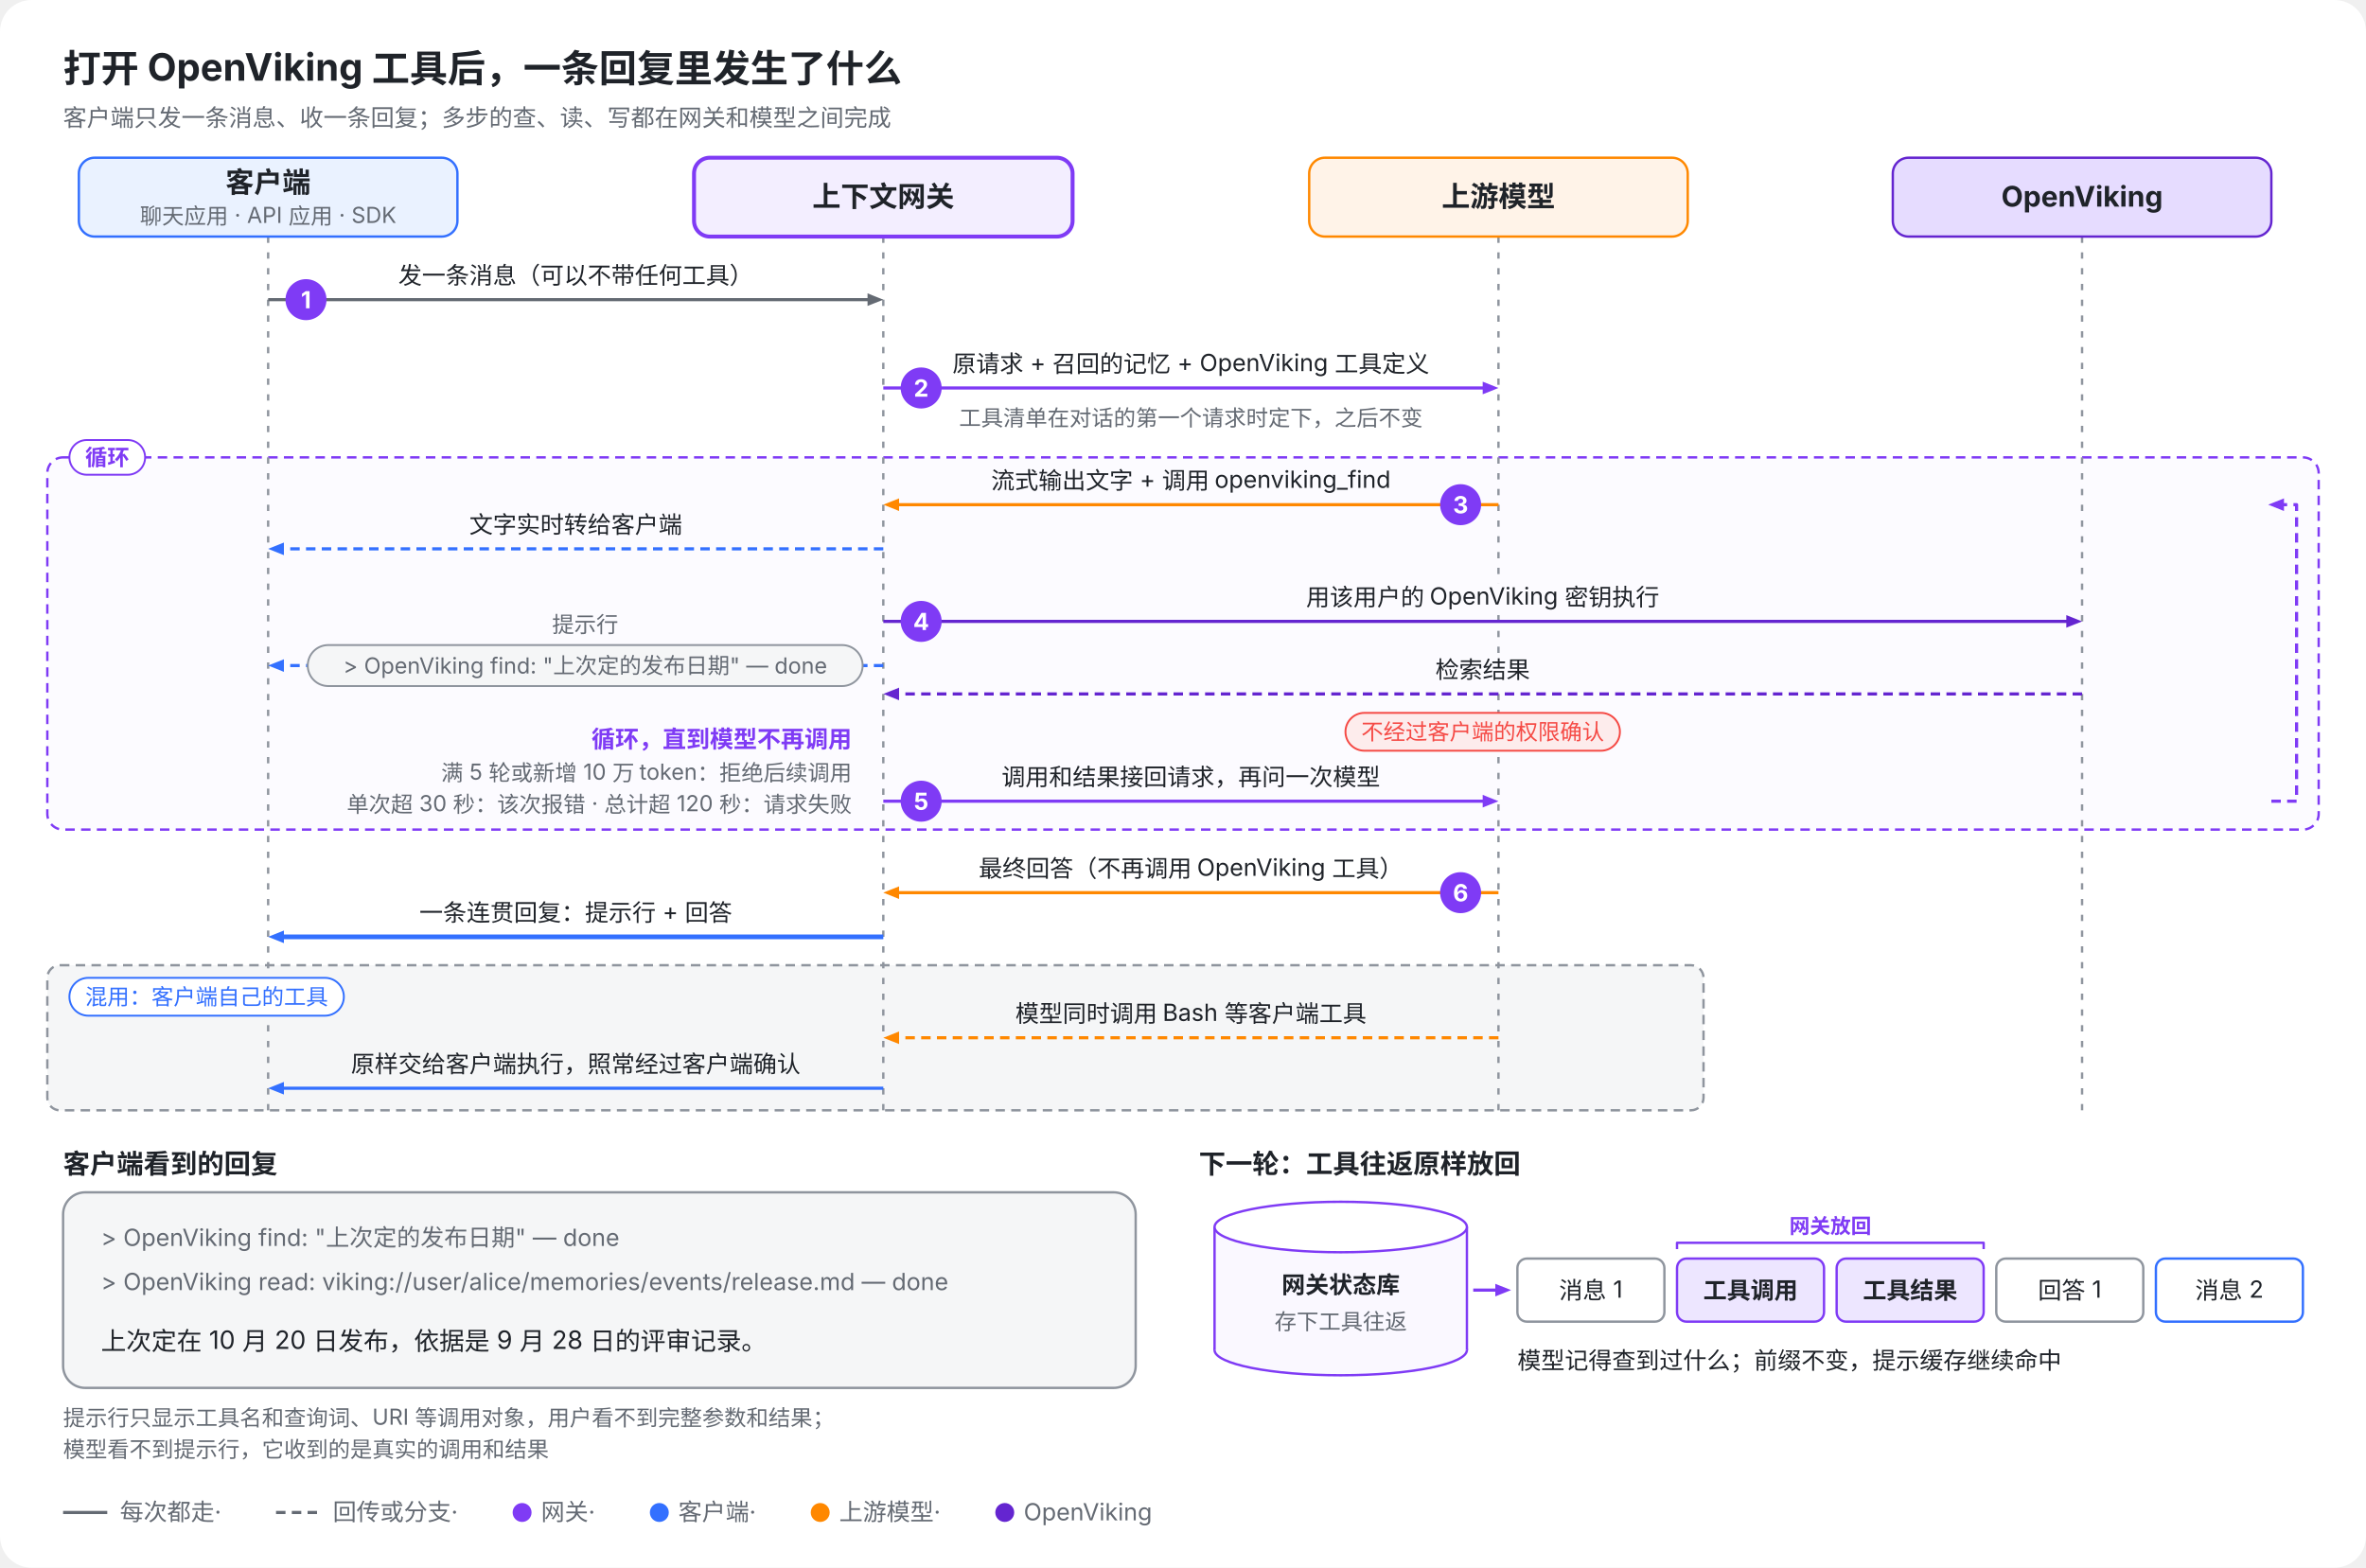
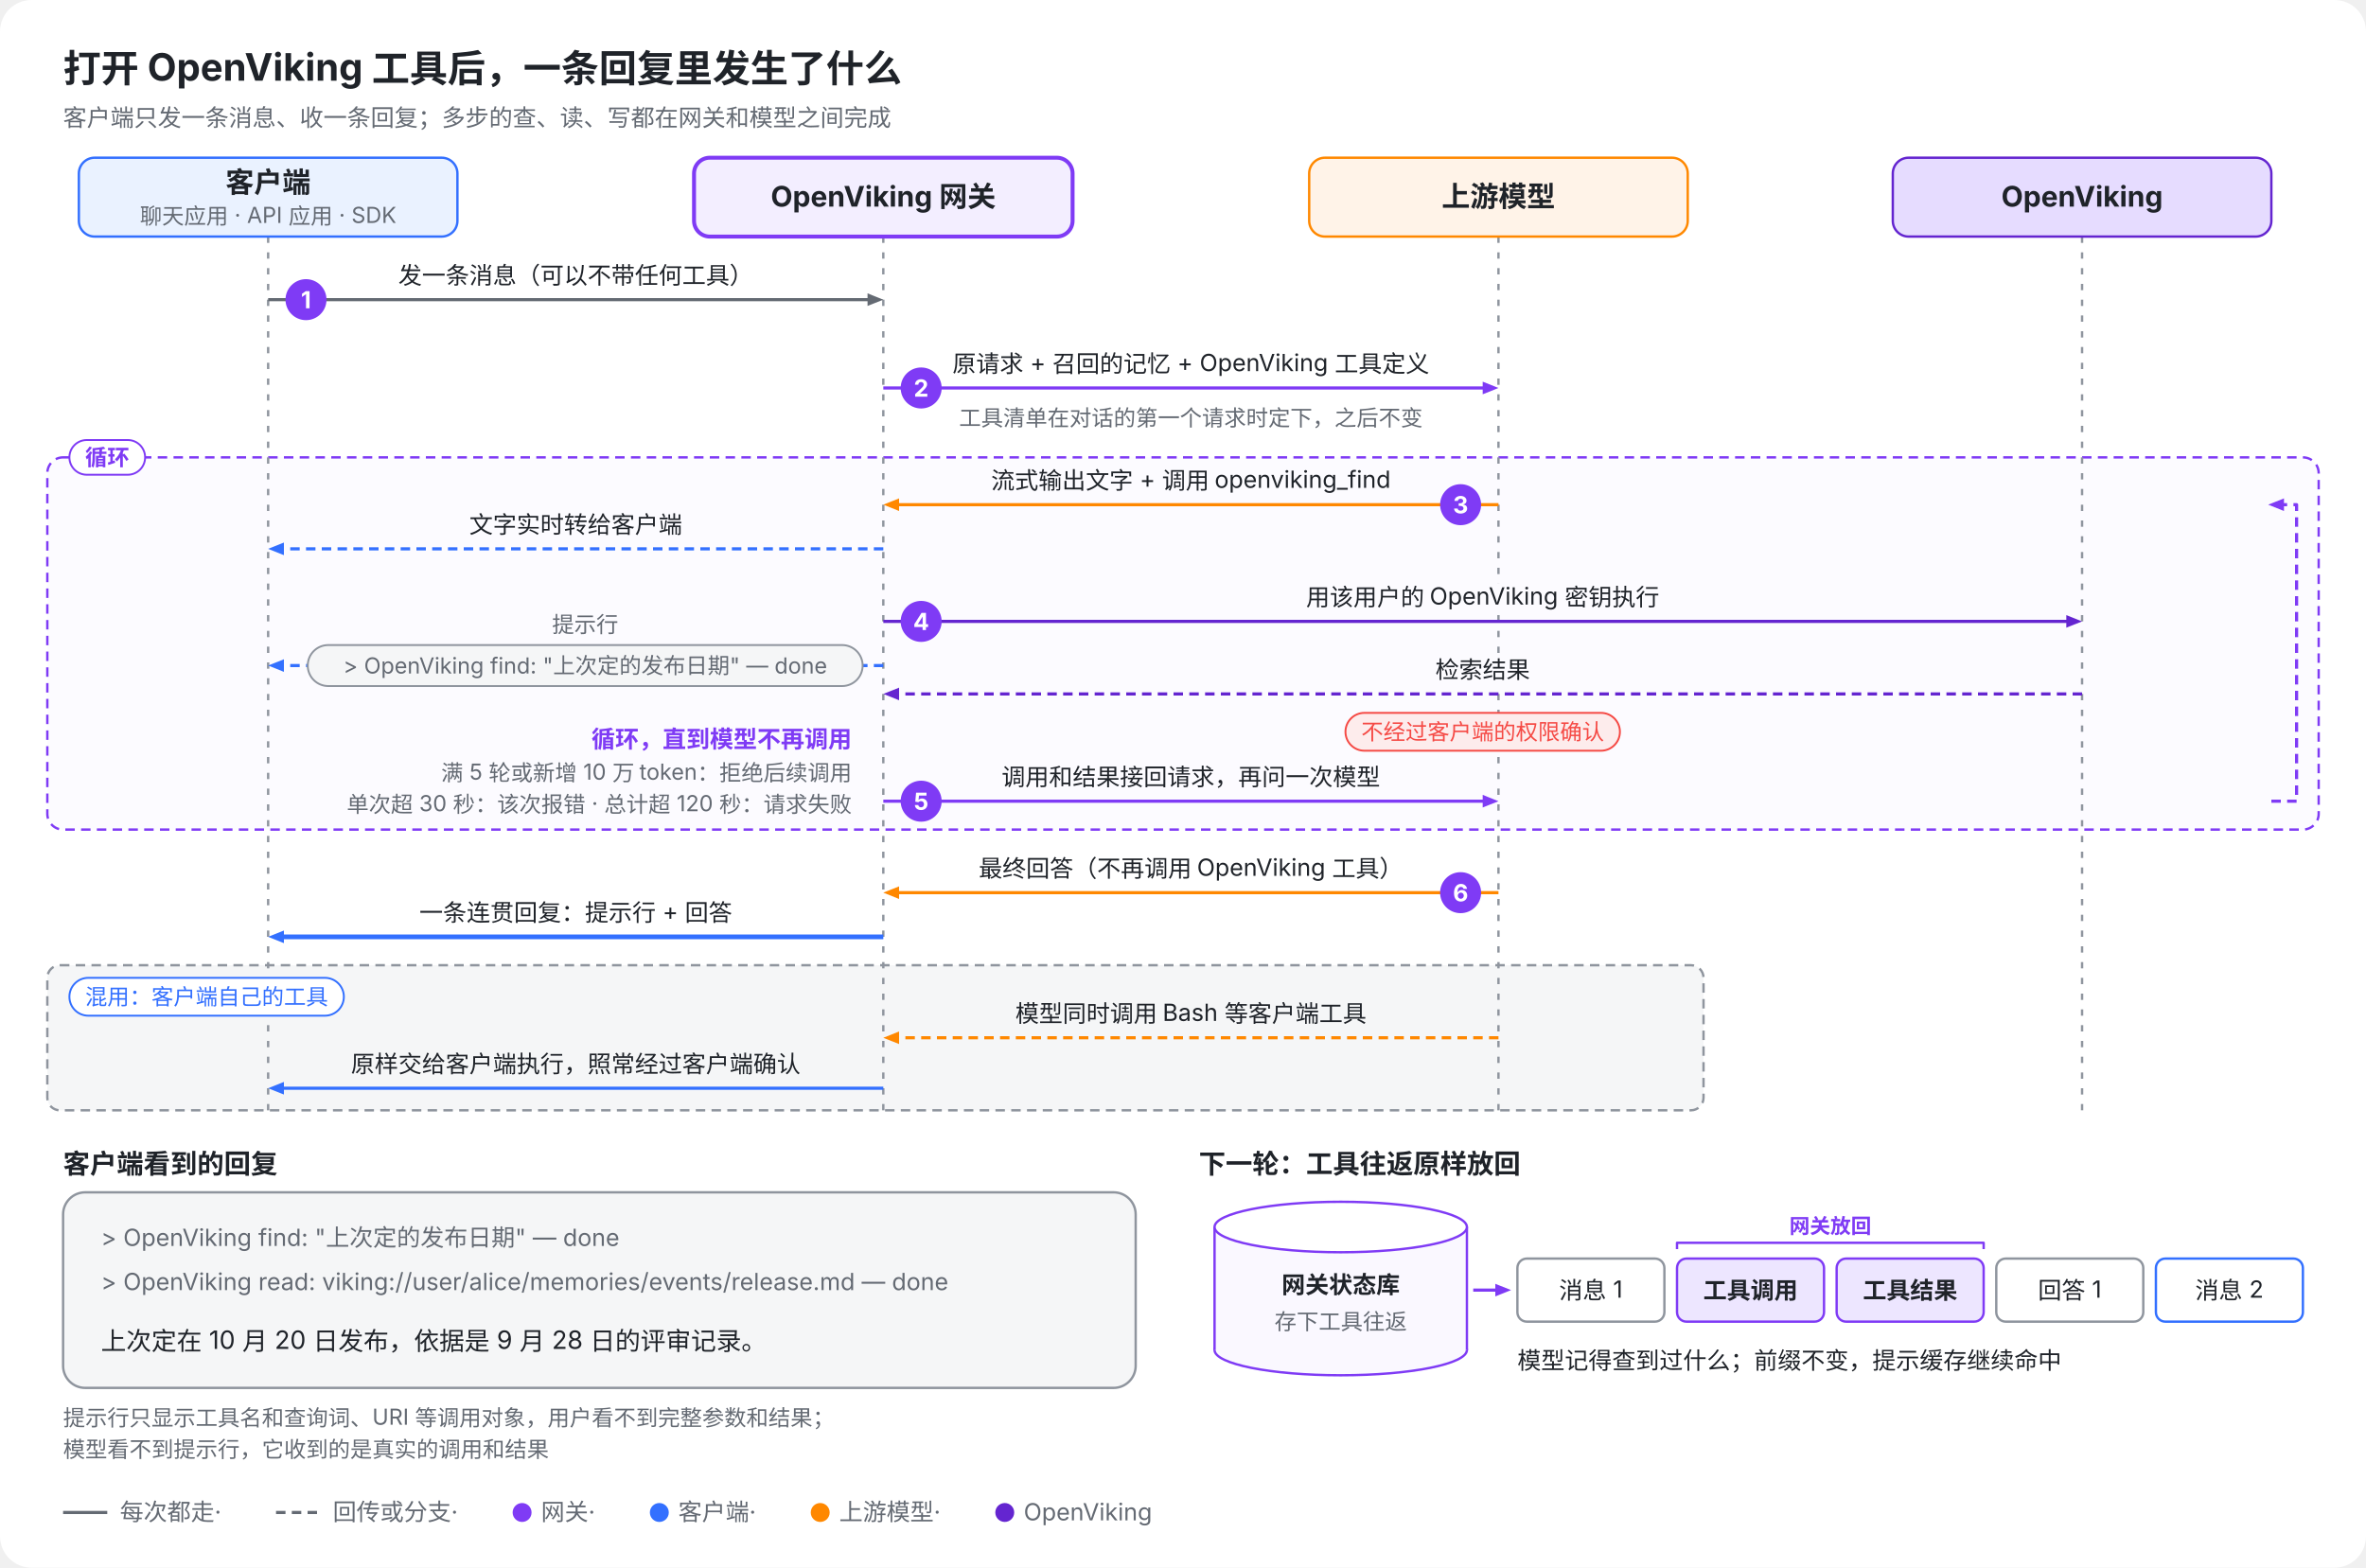
<svg xmlns="http://www.w3.org/2000/svg" width="1500" height="994" viewBox="0 0 1500 994">
  <rect x="0" y="0" width="1500" height="994" rx="20" fill="#FFFFFF" />
  <text x="40" y="52" font-family="Inter, -apple-system, BlinkMacSystemFont, 'Segoe UI', 'PingFang SC', 'Hiragino Sans GB', 'Microsoft YaHei', 'Noto Sans SC', 'Noto Sans CJK SC', sans-serif" font-size="24" font-weight="700" fill="#1F2329" text-anchor="start">打开 OpenViking 工具后，一条回复里发生了什么</text>
  <text x="40" y="80" font-family="Inter, -apple-system, BlinkMacSystemFont, 'Segoe UI', 'PingFang SC', 'Hiragino Sans GB', 'Microsoft YaHei', 'Noto Sans SC', 'Noto Sans CJK SC', sans-serif" font-size="15" font-weight="400" fill="#646A73" text-anchor="start">客户端只发一条消息、收一条回复；多步的查、读、写都在网关和模型之间完成</text>
  <rect x="30" y="290" width="1440" height="236" rx="10" fill="#FCFBFF" stroke="#7F3BF5" stroke-width="1.5" stroke-dasharray="6 4" />
  <rect x="30" y="612" width="1050" height="92" rx="8" fill="#F5F6F7" stroke="#8F959E" stroke-width="1.5" stroke-dasharray="6 4" />
  <polyline points="170,150 170,706" fill="none" stroke="#8F959E" stroke-width="1.5" stroke-linejoin="round" stroke-dasharray="4 6" />
  <polyline points="560,150 560,706" fill="none" stroke="#8F959E" stroke-width="1.5" stroke-linejoin="round" stroke-dasharray="4 6" />
  <polyline points="950,150 950,706" fill="none" stroke="#8F959E" stroke-width="1.5" stroke-linejoin="round" stroke-dasharray="4 6" />
  <polyline points="1320,150 1320,706" fill="none" stroke="#8F959E" stroke-width="1.5" stroke-linejoin="round" stroke-dasharray="4 6" />
  <rect x="50" y="100" width="240" height="50" rx="10" fill="#EAF2FF" stroke="#3370FF" stroke-width="1.5" />
  <text x="170" y="122" font-family="Inter, -apple-system, BlinkMacSystemFont, 'Segoe UI', 'PingFang SC', 'Hiragino Sans GB', 'Microsoft YaHei', 'Noto Sans SC', 'Noto Sans CJK SC', sans-serif" font-size="18" font-weight="700" fill="#1F2329" text-anchor="middle">客户端</text>
  <text x="170" y="142" font-family="Inter, -apple-system, BlinkMacSystemFont, 'Segoe UI', 'PingFang SC', 'Hiragino Sans GB', 'Microsoft YaHei', 'Noto Sans SC', 'Noto Sans CJK SC', sans-serif" font-size="14" font-weight="400" fill="#646A73" text-anchor="middle">聊天应用 · API 应用 · SDK</text>
  <rect x="440" y="100" width="240" height="50" rx="10" fill="#F3EEFF" stroke="#7F3BF5" stroke-width="2.5" />
-   <text x="560" y="131" font-family="Inter, -apple-system, BlinkMacSystemFont, 'Segoe UI', 'PingFang SC', 'Hiragino Sans GB', 'Microsoft YaHei', 'Noto Sans SC', 'Noto Sans CJK SC', sans-serif" font-size="18" font-weight="700" fill="#1F2329" text-anchor="middle">上下文网关</text>
+   <text x="560" y="131" font-family="Inter, -apple-system, BlinkMacSystemFont, 'Segoe UI', 'PingFang SC', 'Hiragino Sans GB', 'Microsoft YaHei', 'Noto Sans SC', 'Noto Sans CJK SC', sans-serif" font-size="18" font-weight="700" fill="#1F2329" text-anchor="middle">OpenViking 网关</text>
  <rect x="830" y="100" width="240" height="50" rx="10" fill="#FFF3E8" stroke="#FF8800" stroke-width="1.5" />
  <text x="950" y="131" font-family="Inter, -apple-system, BlinkMacSystemFont, 'Segoe UI', 'PingFang SC', 'Hiragino Sans GB', 'Microsoft YaHei', 'Noto Sans SC', 'Noto Sans CJK SC', sans-serif" font-size="18" font-weight="700" fill="#1F2329" text-anchor="middle">上游模型</text>
  <rect x="1200" y="100" width="240" height="50" rx="10" fill="#E6DCFF" stroke="#6425D0" stroke-width="1.5" />
  <text x="1320" y="131" font-family="Inter, -apple-system, BlinkMacSystemFont, 'Segoe UI', 'PingFang SC', 'Hiragino Sans GB', 'Microsoft YaHei', 'Noto Sans SC', 'Noto Sans CJK SC', sans-serif" font-size="18" font-weight="700" fill="#1F2329" text-anchor="middle">OpenViking</text>
  <polyline points="170,190 551,190" fill="none" stroke="#646A73" stroke-width="2" stroke-linejoin="round" />
  <polygon points="560,190 550,194 550,186" fill="#646A73" />
  <rect x="249.5" y="165.75" width="231" height="19.5" rx="3" fill="#FFFFFF" />
  <text x="365" y="180" font-family="Inter, -apple-system, BlinkMacSystemFont, 'Segoe UI', 'PingFang SC', 'Hiragino Sans GB', 'Microsoft YaHei', 'Noto Sans SC', 'Noto Sans CJK SC', sans-serif" font-size="15" font-weight="400" fill="#1F2329" text-anchor="middle">发一条消息（可以不带任何工具）</text>
  <circle cx="194" cy="190" r="13" fill="#7F3BF5" />
  <text x="194" y="195.5" font-family="Inter, -apple-system, BlinkMacSystemFont, 'Segoe UI', 'PingFang SC', 'Hiragino Sans GB', 'Microsoft YaHei', 'Noto Sans SC', 'Noto Sans CJK SC', sans-serif" font-size="15" font-weight="700" fill="#FFFFFF" text-anchor="middle">1</text>
  <polyline points="560,246 941,246" fill="none" stroke="#7F3BF5" stroke-width="2" stroke-linejoin="round" />
  <polygon points="950,246 940,250 940,242" fill="#7F3BF5" />
  <rect x="596.75" y="221.75" width="316.5" height="19.5" rx="3" fill="#FFFFFF" />
  <text x="755" y="236" font-family="Inter, -apple-system, BlinkMacSystemFont, 'Segoe UI', 'PingFang SC', 'Hiragino Sans GB', 'Microsoft YaHei', 'Noto Sans SC', 'Noto Sans CJK SC', sans-serif" font-size="15" font-weight="400" fill="#1F2329" text-anchor="middle">原请求 + 召回的记忆 + OpenViking 工具定义</text>
  <circle cx="584" cy="246" r="13" fill="#7F3BF5" />
  <text x="584" y="251.5" font-family="Inter, -apple-system, BlinkMacSystemFont, 'Segoe UI', 'PingFang SC', 'Hiragino Sans GB', 'Microsoft YaHei', 'Noto Sans SC', 'Noto Sans CJK SC', sans-serif" font-size="15" font-weight="700" fill="#FFFFFF" text-anchor="middle">2</text>
  <text x="755" y="270" font-family="Inter, -apple-system, BlinkMacSystemFont, 'Segoe UI', 'PingFang SC', 'Hiragino Sans GB', 'Microsoft YaHei', 'Noto Sans SC', 'Noto Sans CJK SC', sans-serif" font-size="14" font-weight="400" fill="#646A73" text-anchor="middle">工具清单在对话的第一个请求时定下，之后不变</text>
  <rect x="44" y="279" width="48" height="22" rx="11" fill="#FFFFFF" stroke="#7F3BF5" stroke-width="1.2" />
  <text x="68" y="295.04" font-family="Inter, -apple-system, BlinkMacSystemFont, 'Segoe UI', 'PingFang SC', 'Hiragino Sans GB', 'Microsoft YaHei', 'Noto Sans SC', 'Noto Sans CJK SC', sans-serif" font-size="14" font-weight="700" fill="#7F3BF5" text-anchor="middle">循环</text>
  <polyline points="950,320 569,320" fill="none" stroke="#FF8800" stroke-width="2" stroke-linejoin="round" />
  <polygon points="560,320 570,316 570,324" fill="#FF8800" />
  <rect x="613.25" y="295.75" width="283.5" height="19.5" rx="3" fill="#FCFBFF" />
  <text x="755" y="310" font-family="Inter, -apple-system, BlinkMacSystemFont, 'Segoe UI', 'PingFang SC', 'Hiragino Sans GB', 'Microsoft YaHei', 'Noto Sans SC', 'Noto Sans CJK SC', sans-serif" font-size="15" font-weight="400" fill="#1F2329" text-anchor="middle">流式输出文字 + 调用 openviking_find</text>
  <circle cx="926" cy="320" r="13" fill="#7F3BF5" />
  <text x="926" y="325.5" font-family="Inter, -apple-system, BlinkMacSystemFont, 'Segoe UI', 'PingFang SC', 'Hiragino Sans GB', 'Microsoft YaHei', 'Noto Sans SC', 'Noto Sans CJK SC', sans-serif" font-size="15" font-weight="700" fill="#FFFFFF" text-anchor="middle">3</text>
  <polyline points="560,348 179,348" fill="none" stroke="#3370FF" stroke-width="2" stroke-linejoin="round" stroke-dasharray="6 4" />
  <polygon points="170,348 180,344 180,352" fill="#3370FF" />
  <rect x="294.5" y="323.75" width="141" height="19.5" rx="3" fill="#FCFBFF" />
  <text x="365" y="338" font-family="Inter, -apple-system, BlinkMacSystemFont, 'Segoe UI', 'PingFang SC', 'Hiragino Sans GB', 'Microsoft YaHei', 'Noto Sans SC', 'Noto Sans CJK SC', sans-serif" font-size="15" font-weight="400" fill="#1F2329" text-anchor="middle">文字实时转给客户端</text>
  <polyline points="560,394 1311,394" fill="none" stroke="#6425D0" stroke-width="2" stroke-linejoin="round" />
  <polygon points="1320,394 1310,398 1310,390" fill="#6425D0" />
  <rect x="820" y="369.75" width="240" height="19.5" rx="3" fill="#FCFBFF" />
  <text x="940" y="384" font-family="Inter, -apple-system, BlinkMacSystemFont, 'Segoe UI', 'PingFang SC', 'Hiragino Sans GB', 'Microsoft YaHei', 'Noto Sans SC', 'Noto Sans CJK SC', sans-serif" font-size="15" font-weight="400" fill="#1F2329" text-anchor="middle">用该用户的 OpenViking 密钥执行</text>
  <circle cx="584" cy="394" r="13" fill="#7F3BF5" />
  <text x="584" y="399.5" font-family="Inter, -apple-system, BlinkMacSystemFont, 'Segoe UI', 'PingFang SC', 'Hiragino Sans GB', 'Microsoft YaHei', 'Noto Sans SC', 'Noto Sans CJK SC', sans-serif" font-size="15" font-weight="700" fill="#FFFFFF" text-anchor="middle">4</text>
  <polyline points="1320,440 569,440" fill="none" stroke="#6425D0" stroke-width="2" stroke-linejoin="round" stroke-dasharray="6 4" />
  <polygon points="560,440 570,436 570,444" fill="#6425D0" />
  <rect x="907" y="415.75" width="66" height="19.5" rx="3" fill="#FCFBFF" />
  <text x="940" y="430" font-family="Inter, -apple-system, BlinkMacSystemFont, 'Segoe UI', 'PingFang SC', 'Hiragino Sans GB', 'Microsoft YaHei', 'Noto Sans SC', 'Noto Sans CJK SC', sans-serif" font-size="15" font-weight="400" fill="#1F2329" text-anchor="middle">检索结果</text>
  <rect x="853" y="452" width="174" height="24" rx="12" fill="#FDECEC" stroke="#F54A45" stroke-width="1.2" />
  <text x="940" y="469.04" font-family="Inter, -apple-system, BlinkMacSystemFont, 'Segoe UI', 'PingFang SC', 'Hiragino Sans GB', 'Microsoft YaHei', 'Noto Sans SC', 'Noto Sans CJK SC', sans-serif" font-size="14" font-weight="400" fill="#F54A45" text-anchor="middle">不经过客户端的权限确认</text>
  <polyline points="560,422 179,422" fill="none" stroke="#3370FF" stroke-width="2" stroke-linejoin="round" stroke-dasharray="6 4" />
  <polygon points="170,422 180,418 180,426" fill="#3370FF" />
  <rect x="195.1" y="409" width="351.8" height="26" rx="13" fill="#F5F6F7" stroke="#8F959E" stroke-width="1.2" />
  <text x="371" y="427.04" font-family="Inter, -apple-system, BlinkMacSystemFont, 'Segoe UI', 'PingFang SC', 'Hiragino Sans GB', 'Microsoft YaHei', 'Noto Sans SC', 'Noto Sans CJK SC', sans-serif" font-size="14" font-weight="400" fill="#646A73" text-anchor="middle">&gt; OpenViking find: "上次定的发布日期" — done</text>
  <text x="371" y="401" font-family="Inter, -apple-system, BlinkMacSystemFont, 'Segoe UI', 'PingFang SC', 'Hiragino Sans GB', 'Microsoft YaHei', 'Noto Sans SC', 'Noto Sans CJK SC', sans-serif" font-size="14" font-weight="400" fill="#646A73" text-anchor="middle">提示行</text>
  <polyline points="560,508 941,508" fill="none" stroke="#7F3BF5" stroke-width="2" stroke-linejoin="round" />
  <polygon points="950,508 940,512 940,504" fill="#7F3BF5" />
  <rect x="632" y="483.75" width="246" height="19.5" rx="3" fill="#FCFBFF" />
  <text x="755" y="498" font-family="Inter, -apple-system, BlinkMacSystemFont, 'Segoe UI', 'PingFang SC', 'Hiragino Sans GB', 'Microsoft YaHei', 'Noto Sans SC', 'Noto Sans CJK SC', sans-serif" font-size="15" font-weight="400" fill="#1F2329" text-anchor="middle">调用和结果接回请求，再问一次模型</text>
  <circle cx="584" cy="508" r="13" fill="#7F3BF5" />
  <text x="584" y="513.5" font-family="Inter, -apple-system, BlinkMacSystemFont, 'Segoe UI', 'PingFang SC', 'Hiragino Sans GB', 'Microsoft YaHei', 'Noto Sans SC', 'Noto Sans CJK SC', sans-serif" font-size="15" font-weight="700" fill="#FFFFFF" text-anchor="middle">5</text>
  <text x="540" y="474" font-family="Inter, -apple-system, BlinkMacSystemFont, 'Segoe UI', 'PingFang SC', 'Hiragino Sans GB', 'Microsoft YaHei', 'Noto Sans SC', 'Noto Sans CJK SC', sans-serif" font-size="15" font-weight="700" fill="#7F3BF5" text-anchor="end">循环，直到模型不再调用</text>
  <text x="540" y="495" font-family="Inter, -apple-system, BlinkMacSystemFont, 'Segoe UI', 'PingFang SC', 'Hiragino Sans GB', 'Microsoft YaHei', 'Noto Sans SC', 'Noto Sans CJK SC', sans-serif" font-size="14" font-weight="400" fill="#646A73" text-anchor="end">满 5 轮或新增 10 万 token：拒绝后续调用</text>
  <text x="540" y="515" font-family="Inter, -apple-system, BlinkMacSystemFont, 'Segoe UI', 'PingFang SC', 'Hiragino Sans GB', 'Microsoft YaHei', 'Noto Sans SC', 'Noto Sans CJK SC', sans-serif" font-size="14" font-weight="400" fill="#646A73" text-anchor="end">单次超 30 秒：该次报错 · 总计超 120 秒：请求失败</text>
  <polyline points="1440,508 1456,508 1456,320 1447,320" fill="none" stroke="#7F3BF5" stroke-width="2" stroke-linejoin="round" stroke-dasharray="6 4" />
  <polygon points="1438,320 1448,316 1448,324" fill="#7F3BF5" />
  <polyline points="950,566 569,566" fill="none" stroke="#FF8800" stroke-width="2" stroke-linejoin="round" />
  <polygon points="560,566 570,562 570,570" fill="#FF8800" />
  <rect x="612.5" y="541.75" width="285" height="19.5" rx="3" fill="#FFFFFF" />
  <text x="755" y="556" font-family="Inter, -apple-system, BlinkMacSystemFont, 'Segoe UI', 'PingFang SC', 'Hiragino Sans GB', 'Microsoft YaHei', 'Noto Sans SC', 'Noto Sans CJK SC', sans-serif" font-size="15" font-weight="400" fill="#1F2329" text-anchor="middle">最终回答（不再调用 OpenViking 工具）</text>
  <circle cx="926" cy="566" r="13" fill="#7F3BF5" />
  <text x="926" y="571.5" font-family="Inter, -apple-system, BlinkMacSystemFont, 'Segoe UI', 'PingFang SC', 'Hiragino Sans GB', 'Microsoft YaHei', 'Noto Sans SC', 'Noto Sans CJK SC', sans-serif" font-size="15" font-weight="700" fill="#FFFFFF" text-anchor="middle">6</text>
  <polyline points="560,594 179,594" fill="none" stroke="#3370FF" stroke-width="3" stroke-linejoin="round" />
  <polygon points="170,594 180,590 180,598" fill="#3370FF" />
  <rect x="263" y="569.75" width="204" height="19.5" rx="3" fill="#FFFFFF" />
  <text x="365" y="584" font-family="Inter, -apple-system, BlinkMacSystemFont, 'Segoe UI', 'PingFang SC', 'Hiragino Sans GB', 'Microsoft YaHei', 'Noto Sans SC', 'Noto Sans CJK SC', sans-serif" font-size="15" font-weight="400" fill="#1F2329" text-anchor="middle">一条连贯回复：提示行 + 回答</text>
  <rect x="44" y="620" width="174" height="24" rx="12" fill="#FFFFFF" stroke="#3370FF" stroke-width="1.2" />
  <text x="131" y="637.04" font-family="Inter, -apple-system, BlinkMacSystemFont, 'Segoe UI', 'PingFang SC', 'Hiragino Sans GB', 'Microsoft YaHei', 'Noto Sans SC', 'Noto Sans CJK SC', sans-serif" font-size="14" font-weight="400" fill="#3370FF" text-anchor="middle">混用：客户端自己的工具</text>
  <polyline points="950,658 569,658" fill="none" stroke="#FF8800" stroke-width="2" stroke-linejoin="round" stroke-dasharray="6 4" />
  <polygon points="560,658 570,654 570,662" fill="#FF8800" />
  <rect x="639.5" y="633.75" width="231" height="19.5" rx="3" fill="#F5F6F7" />
  <text x="755" y="648" font-family="Inter, -apple-system, BlinkMacSystemFont, 'Segoe UI', 'PingFang SC', 'Hiragino Sans GB', 'Microsoft YaHei', 'Noto Sans SC', 'Noto Sans CJK SC', sans-serif" font-size="15" font-weight="400" fill="#1F2329" text-anchor="middle">模型同时调用 Bash 等客户端工具</text>
  <polyline points="560,690 179,690" fill="none" stroke="#3370FF" stroke-width="2" stroke-linejoin="round" />
  <polygon points="170,690 180,686 180,694" fill="#3370FF" />
  <rect x="219.5" y="665.75" width="291" height="19.5" rx="3" fill="#F5F6F7" />
  <text x="365" y="680" font-family="Inter, -apple-system, BlinkMacSystemFont, 'Segoe UI', 'PingFang SC', 'Hiragino Sans GB', 'Microsoft YaHei', 'Noto Sans SC', 'Noto Sans CJK SC', sans-serif" font-size="15" font-weight="400" fill="#1F2329" text-anchor="middle">原样交给客户端执行，照常经过客户端确认</text>
  <text x="40" y="744" font-family="Inter, -apple-system, BlinkMacSystemFont, 'Segoe UI', 'PingFang SC', 'Hiragino Sans GB', 'Microsoft YaHei', 'Noto Sans SC', 'Noto Sans CJK SC', sans-serif" font-size="17" font-weight="700" fill="#1F2329" text-anchor="start">客户端看到的回复</text>
  <rect x="40" y="756" width="680" height="124" rx="14" fill="#F5F6F7" stroke="#8F959E" stroke-width="1.5" />
  <text x="64" y="790" font-family="Inter, -apple-system, BlinkMacSystemFont, 'Segoe UI', 'PingFang SC', 'Hiragino Sans GB', 'Microsoft YaHei', 'Noto Sans SC', 'Noto Sans CJK SC', sans-serif" font-size="15" font-weight="400" fill="#646A73" text-anchor="start">&gt; OpenViking find: "上次定的发布日期" — done</text>
  <text x="64" y="818" font-family="Inter, -apple-system, BlinkMacSystemFont, 'Segoe UI', 'PingFang SC', 'Hiragino Sans GB', 'Microsoft YaHei', 'Noto Sans SC', 'Noto Sans CJK SC', sans-serif" font-size="15" font-weight="400" fill="#646A73" text-anchor="start">&gt; OpenViking read: viking://user/alice/memories/events/release.md — done</text>
  <text x="64" y="856" font-family="Inter, -apple-system, BlinkMacSystemFont, 'Segoe UI', 'PingFang SC', 'Hiragino Sans GB', 'Microsoft YaHei', 'Noto Sans SC', 'Noto Sans CJK SC', sans-serif" font-size="16" font-weight="400" fill="#1F2329" text-anchor="start">上次定在 10 月 20 日发布，依据是 9 月 28 日的评审记录。</text>
  <text x="40" y="904" font-family="Inter, -apple-system, BlinkMacSystemFont, 'Segoe UI', 'PingFang SC', 'Hiragino Sans GB', 'Microsoft YaHei', 'Noto Sans SC', 'Noto Sans CJK SC', sans-serif" font-size="14" font-weight="400" fill="#646A73" text-anchor="start">提示行只显示工具名和查询词、URI 等调用对象，用户看不到完整参数和结果；</text>
  <text x="40" y="924" font-family="Inter, -apple-system, BlinkMacSystemFont, 'Segoe UI', 'PingFang SC', 'Hiragino Sans GB', 'Microsoft YaHei', 'Noto Sans SC', 'Noto Sans CJK SC', sans-serif" font-size="14" font-weight="400" fill="#646A73" text-anchor="start">模型看不到提示行，它收到的是真实的调用和结果</text>
  <text x="760" y="744" font-family="Inter, -apple-system, BlinkMacSystemFont, 'Segoe UI', 'PingFang SC', 'Hiragino Sans GB', 'Microsoft YaHei', 'Noto Sans SC', 'Noto Sans CJK SC', sans-serif" font-size="17" font-weight="700" fill="#1F2329" text-anchor="start">下一轮：工具往返原样放回</text>
  <ellipse cx="850" cy="856" rx="80" ry="16" fill="#FAF8FF" stroke="#7F3BF5" stroke-width="1.5" />
  <rect x="770" y="778" width="160" height="78" fill="#FAF8FF" stroke="none" />
  <line x1="770" y1="778" x2="770" y2="856" stroke="#7F3BF5" stroke-width="1.5" />
  <line x1="930" y1="778" x2="930" y2="856" stroke="#7F3BF5" stroke-width="1.5" />
  <ellipse cx="850" cy="778" rx="80" ry="16" fill="#FFFFFF" stroke="#7F3BF5" stroke-width="1.5" />
  <text x="850" y="820" font-family="Inter, -apple-system, BlinkMacSystemFont, 'Segoe UI', 'PingFang SC', 'Hiragino Sans GB', 'Microsoft YaHei', 'Noto Sans SC', 'Noto Sans CJK SC', sans-serif" font-size="15" font-weight="700" fill="#1F2329" text-anchor="middle">网关状态库</text>
  <text x="850" y="843" font-family="Inter, -apple-system, BlinkMacSystemFont, 'Segoe UI', 'PingFang SC', 'Hiragino Sans GB', 'Microsoft YaHei', 'Noto Sans SC', 'Noto Sans CJK SC', sans-serif" font-size="14" font-weight="400" fill="#646A73" text-anchor="middle">存下工具往返</text>
  <polyline points="934,818 949,818" fill="none" stroke="#7F3BF5" stroke-width="2" stroke-linejoin="round" />
  <polygon points="958,818 948,822 948,814" fill="#7F3BF5" />
  <rect x="962" y="798" width="93.2" height="40" rx="6" fill="#FFFFFF" stroke="#8F959E" stroke-width="1.5" />
  <text x="1008.6" y="823.5" font-family="Inter, -apple-system, BlinkMacSystemFont, 'Segoe UI', 'PingFang SC', 'Hiragino Sans GB', 'Microsoft YaHei', 'Noto Sans SC', 'Noto Sans CJK SC', sans-serif" font-size="15" font-weight="400" fill="#1F2329" text-anchor="middle">消息 1</text>
  <rect x="1063.2" y="798" width="93.2" height="40" rx="6" fill="#EDE6FF" stroke="#7F3BF5" stroke-width="1.5" />
  <text x="1109.8" y="823.5" font-family="Inter, -apple-system, BlinkMacSystemFont, 'Segoe UI', 'PingFang SC', 'Hiragino Sans GB', 'Microsoft YaHei', 'Noto Sans SC', 'Noto Sans CJK SC', sans-serif" font-size="15" font-weight="600" fill="#1F2329" text-anchor="middle">工具调用</text>
  <rect x="1164.4" y="798" width="93.2" height="40" rx="6" fill="#EDE6FF" stroke="#7F3BF5" stroke-width="1.5" />
  <text x="1211" y="823.5" font-family="Inter, -apple-system, BlinkMacSystemFont, 'Segoe UI', 'PingFang SC', 'Hiragino Sans GB', 'Microsoft YaHei', 'Noto Sans SC', 'Noto Sans CJK SC', sans-serif" font-size="15" font-weight="600" fill="#1F2329" text-anchor="middle">工具结果</text>
  <rect x="1265.6" y="798" width="93.2" height="40" rx="6" fill="#FFFFFF" stroke="#8F959E" stroke-width="1.5" />
  <text x="1312.2" y="823.5" font-family="Inter, -apple-system, BlinkMacSystemFont, 'Segoe UI', 'PingFang SC', 'Hiragino Sans GB', 'Microsoft YaHei', 'Noto Sans SC', 'Noto Sans CJK SC', sans-serif" font-size="15" font-weight="400" fill="#1F2329" text-anchor="middle">回答 1</text>
  <rect x="1366.8" y="798" width="93.2" height="40" rx="6" fill="#FFFFFF" stroke="#3370FF" stroke-width="1.5" />
  <text x="1413.4" y="823.5" font-family="Inter, -apple-system, BlinkMacSystemFont, 'Segoe UI', 'PingFang SC', 'Hiragino Sans GB', 'Microsoft YaHei', 'Noto Sans SC', 'Noto Sans CJK SC', sans-serif" font-size="15" font-weight="400" fill="#1F2329" text-anchor="middle">消息 2</text>
  <polyline points="1063.2,792 1063.2,788 1257.6,788 1257.6,792" fill="none" stroke="#7F3BF5" stroke-width="1.5" stroke-linejoin="round" />
  <text x="1160.4" y="782" font-family="Inter, -apple-system, BlinkMacSystemFont, 'Segoe UI', 'PingFang SC', 'Hiragino Sans GB', 'Microsoft YaHei', 'Noto Sans SC', 'Noto Sans CJK SC', sans-serif" font-size="13" font-weight="600" fill="#7F3BF5" text-anchor="middle">网关放回</text>
  <text x="962" y="868" font-family="Inter, -apple-system, BlinkMacSystemFont, 'Segoe UI', 'PingFang SC', 'Hiragino Sans GB', 'Microsoft YaHei', 'Noto Sans SC', 'Noto Sans CJK SC', sans-serif" font-size="15" font-weight="400" fill="#1F2329" text-anchor="start">模型记得查到过什么；前缀不变，提示缓存继续命中</text>
  <polyline points="40,959 68,959" fill="none" stroke="#646A73" stroke-width="2" stroke-linejoin="round" />
  <text x="76" y="964" font-family="Inter, -apple-system, BlinkMacSystemFont, 'Segoe UI', 'PingFang SC', 'Hiragino Sans GB', 'Microsoft YaHei', 'Noto Sans SC', 'Noto Sans CJK SC', sans-serif" font-size="15" font-weight="400" fill="#646A73" text-anchor="start">每次都走</text>
  <text x="136" y="964" font-family="Inter, -apple-system, BlinkMacSystemFont, 'Segoe UI', 'PingFang SC', 'Hiragino Sans GB', 'Microsoft YaHei', 'Noto Sans SC', 'Noto Sans CJK SC', sans-serif" font-size="15" font-weight="400" fill="#646A73" text-anchor="start">　·　</text>
  <polyline points="175,959 203,959" fill="none" stroke="#646A73" stroke-width="2" stroke-linejoin="round" stroke-dasharray="6 4" />
  <text x="211" y="964" font-family="Inter, -apple-system, BlinkMacSystemFont, 'Segoe UI', 'PingFang SC', 'Hiragino Sans GB', 'Microsoft YaHei', 'Noto Sans SC', 'Noto Sans CJK SC', sans-serif" font-size="15" font-weight="400" fill="#646A73" text-anchor="start">回传或分支</text>
  <text x="286" y="964" font-family="Inter, -apple-system, BlinkMacSystemFont, 'Segoe UI', 'PingFang SC', 'Hiragino Sans GB', 'Microsoft YaHei', 'Noto Sans SC', 'Noto Sans CJK SC', sans-serif" font-size="15" font-weight="400" fill="#646A73" text-anchor="start">　·　</text>
  <circle cx="331.0" cy="959" r="6" fill="#7F3BF5" />
  <text x="343" y="964" font-family="Inter, -apple-system, BlinkMacSystemFont, 'Segoe UI', 'PingFang SC', 'Hiragino Sans GB', 'Microsoft YaHei', 'Noto Sans SC', 'Noto Sans CJK SC', sans-serif" font-size="15" font-weight="400" fill="#646A73" text-anchor="start">网关</text>
  <text x="373" y="964" font-family="Inter, -apple-system, BlinkMacSystemFont, 'Segoe UI', 'PingFang SC', 'Hiragino Sans GB', 'Microsoft YaHei', 'Noto Sans SC', 'Noto Sans CJK SC', sans-serif" font-size="15" font-weight="400" fill="#646A73" text-anchor="start">　·　</text>
  <circle cx="418.0" cy="959" r="6" fill="#3370FF" />
  <text x="430" y="964" font-family="Inter, -apple-system, BlinkMacSystemFont, 'Segoe UI', 'PingFang SC', 'Hiragino Sans GB', 'Microsoft YaHei', 'Noto Sans SC', 'Noto Sans CJK SC', sans-serif" font-size="15" font-weight="400" fill="#646A73" text-anchor="start">客户端</text>
  <text x="475" y="964" font-family="Inter, -apple-system, BlinkMacSystemFont, 'Segoe UI', 'PingFang SC', 'Hiragino Sans GB', 'Microsoft YaHei', 'Noto Sans SC', 'Noto Sans CJK SC', sans-serif" font-size="15" font-weight="400" fill="#646A73" text-anchor="start">　·　</text>
  <circle cx="520.0" cy="959" r="6" fill="#FF8800" />
  <text x="532" y="964" font-family="Inter, -apple-system, BlinkMacSystemFont, 'Segoe UI', 'PingFang SC', 'Hiragino Sans GB', 'Microsoft YaHei', 'Noto Sans SC', 'Noto Sans CJK SC', sans-serif" font-size="15" font-weight="400" fill="#646A73" text-anchor="start">上游模型</text>
  <text x="592" y="964" font-family="Inter, -apple-system, BlinkMacSystemFont, 'Segoe UI', 'PingFang SC', 'Hiragino Sans GB', 'Microsoft YaHei', 'Noto Sans SC', 'Noto Sans CJK SC', sans-serif" font-size="15" font-weight="400" fill="#646A73" text-anchor="start">　·　</text>
  <circle cx="637.0" cy="959" r="6" fill="#6425D0" />
  <text x="649" y="964" font-family="Inter, -apple-system, BlinkMacSystemFont, 'Segoe UI', 'PingFang SC', 'Hiragino Sans GB', 'Microsoft YaHei', 'Noto Sans SC', 'Noto Sans CJK SC', sans-serif" font-size="15" font-weight="400" fill="#646A73" text-anchor="start">OpenViking</text>
</svg>
